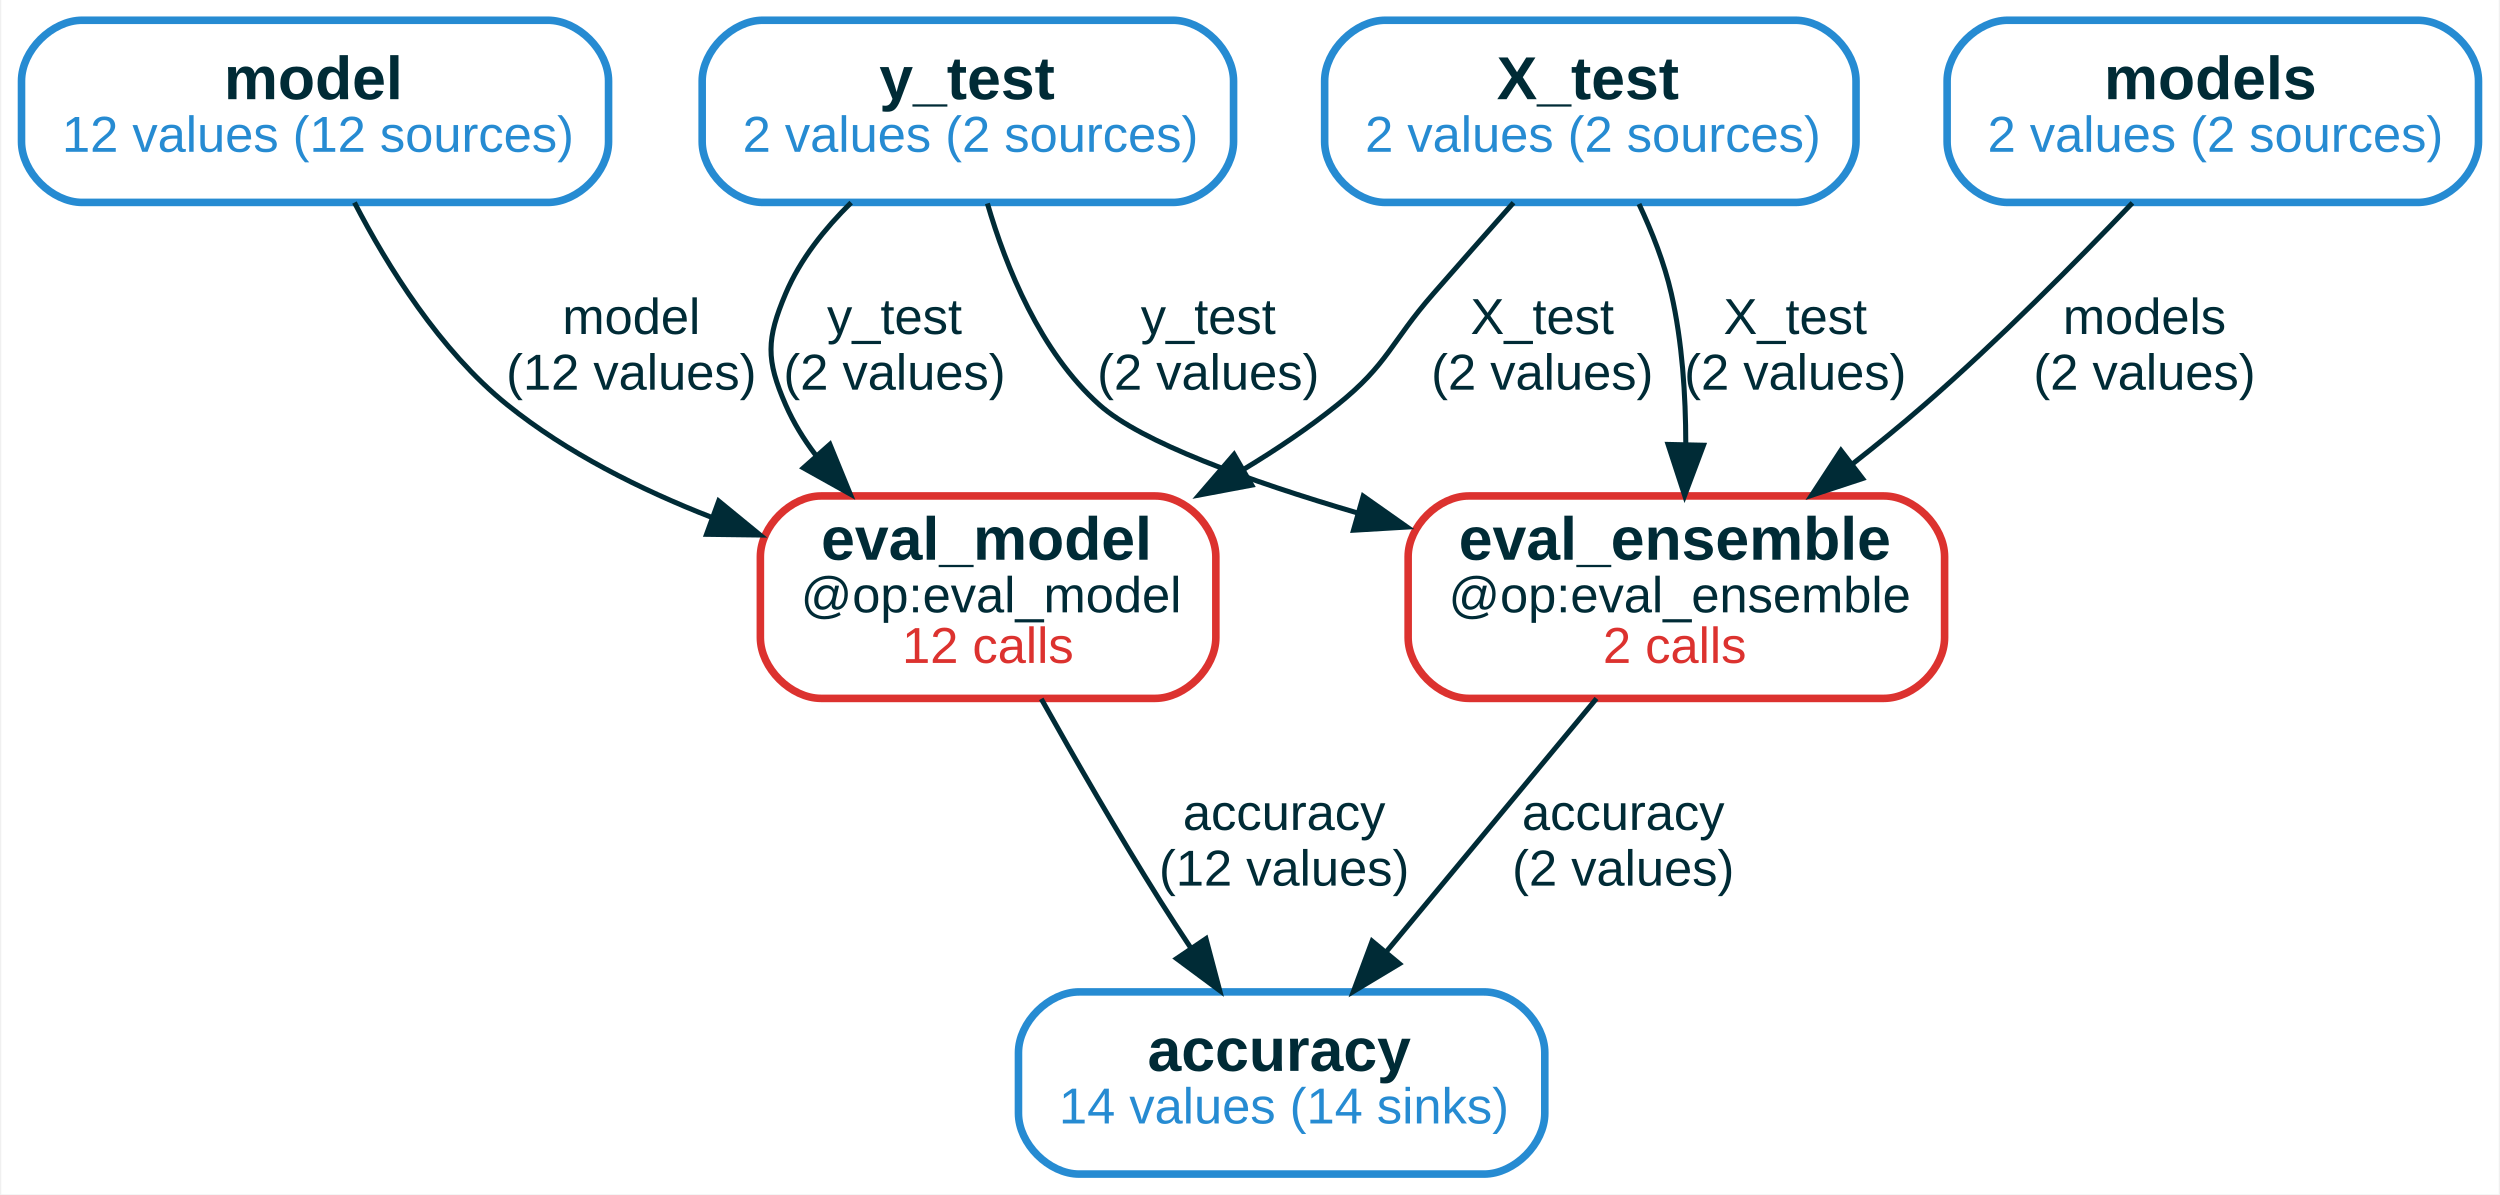
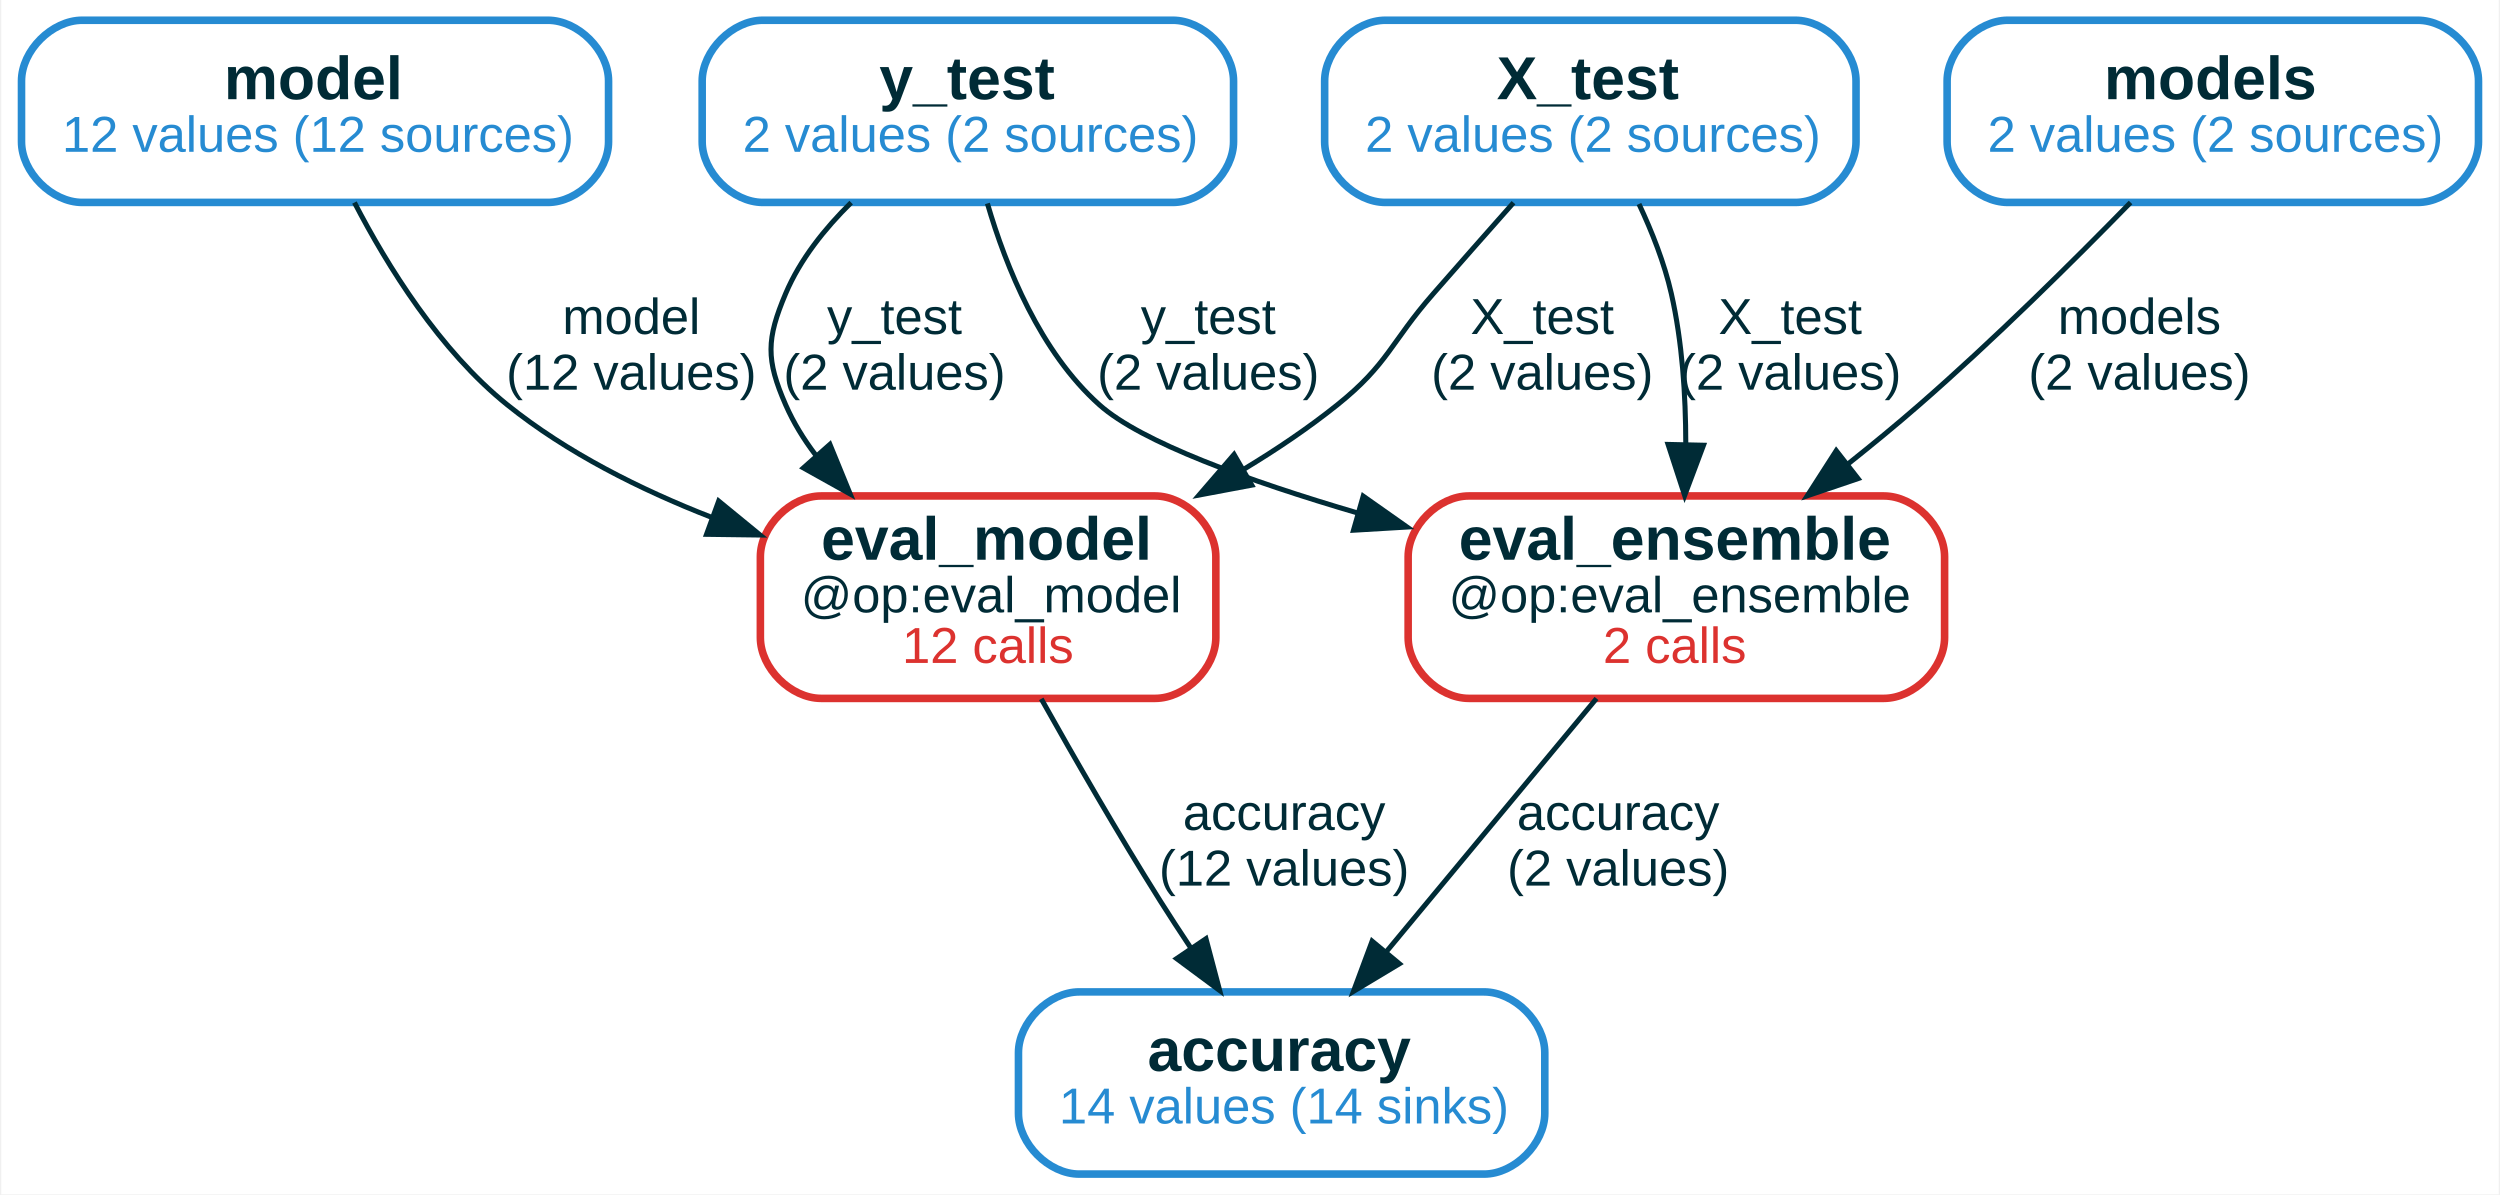
<svg xmlns="http://www.w3.org/2000/svg" width="494pt" height="236pt" viewBox="0.00 0.00 493.50 236.00">
  <g id="graph0" class="graph" transform="scale(1 1) rotate(0) translate(4 232)">
    <polygon fill="white" stroke="transparent" points="-4,4 -4,-232 489.5,-232 489.5,4 -4,4" />
    <g id="node1" class="node">
-       <path fill="none" stroke="#268bd2" stroke-width="1.5" d="M227.5,-228C227.5,-228 146.5,-228 146.5,-228 140.5,-228 134.5,-222 134.5,-216 134.5,-216 134.5,-204 134.5,-204 134.5,-198 140.5,-192 146.5,-192 146.5,-192 227.5,-192 227.5,-192 233.5,-192 239.5,-198 239.5,-204 239.5,-204 239.5,-216 239.5,-216 239.5,-222 233.5,-228 227.5,-228" />
-       <text text-anchor="start" x="169.5" y="-212.4" font-family="Liberation Sans,Helvetica,Arial,sans-serif" font-weight="bold" font-size="12.00" fill="#002b36">y_test</text>
-       <text text-anchor="start" x="142.5" y="-202" font-family="Liberation Sans,Helvetica,Arial,sans-serif" font-size="10.00" fill="#268bd2">2 values (2 sources)</text>
+       <path fill="none" stroke="#268bd2" stroke-width="1.5" d="M289,-36C289,-36 209,-36 209,-36 203,-36 197,-30 197,-24 197,-24 197,-12 197,-12 197,-6 203,0 209,0 209,0 289,0 289,0 295,0 301,-6 301,-12 301,-12 301,-24 301,-24 301,-30 295,-36 289,-36" />
+       <text text-anchor="start" x="222.5" y="-20.4" font-family="Liberation Sans,Helvetica,Arial,sans-serif" font-weight="bold" font-size="12.00" fill="#002b36">accuracy</text>
+       <text text-anchor="start" x="205" y="-10" font-family="Liberation Sans,Helvetica,Arial,sans-serif" font-size="10.00" fill="#268bd2">14 values (14 sinks)</text>
+     </g>
+     <g id="node2" class="node">
+       <path fill="none" stroke="#268bd2" stroke-width="1.5" d="M104,-228C104,-228 12,-228 12,-228 6,-228 0,-222 0,-216 0,-216 0,-204 0,-204 0,-198 6,-192 12,-192 12,-192 104,-192 104,-192 110,-192 116,-198 116,-204 116,-204 116,-216 116,-216 116,-222 110,-228 104,-228" />
+       <text text-anchor="start" x="40" y="-212.4" font-family="Liberation Sans,Helvetica,Arial,sans-serif" font-weight="bold" font-size="12.00" fill="#002b36">model</text>
+       <text text-anchor="start" x="8" y="-202" font-family="Liberation Sans,Helvetica,Arial,sans-serif" font-size="10.00" fill="#268bd2">12 values (12 sources)</text>
    </g>
    <g id="node6" class="node">
      <path fill="none" stroke="#dc322f" stroke-width="1.5" d="M224,-134C224,-134 158,-134 158,-134 152,-134 146,-128 146,-122 146,-122 146,-106 146,-106 146,-100 152,-94 158,-94 158,-94 224,-94 224,-94 230,-94 236,-100 236,-106 236,-106 236,-122 236,-122 236,-128 230,-134 224,-134" />
      <text text-anchor="start" x="158" y="-121.4" font-family="Liberation Sans,Helvetica,Arial,sans-serif" font-weight="bold" font-size="12.00" fill="#002b36">eval_model</text>
      <text text-anchor="start" x="154" y="-111" font-family="Liberation Sans,Helvetica,Arial,sans-serif" font-size="10.00" fill="#002b36">@op:eval_model</text>
      <text text-anchor="start" x="174" y="-101" font-family="Liberation Sans,Helvetica,Arial,sans-serif" font-size="10.00" fill="#dc322f">12 calls</text>
    </g>
-     <g id="edge4" class="edge">
-       <path fill="none" stroke="#002b36" d="M163.94,-191.97C158.71,-186.83 153.85,-180.74 151,-174 147.19,-164.99 147.08,-160.96 151,-152 152.53,-148.5 154.57,-145.18 156.93,-142.08" />
-       <polygon fill="#002b36" stroke="#002b36" points="159.74,-144.19 163.75,-134.38 154.5,-139.54 159.74,-144.19" />
-       <text text-anchor="middle" x="172.5" y="-166" font-family="Liberation Sans,Helvetica,Arial,sans-serif" font-size="10.00" fill="#002b36">y_test</text>
-       <text text-anchor="middle" x="172.5" y="-155" font-family="Liberation Sans,Helvetica,Arial,sans-serif" font-size="10.00" fill="#002b36">(2 values)</text>
+     <g id="edge2" class="edge">
+       <path fill="none" stroke="#002b36" d="M65.79,-191.98C72.3,-179.42 82.65,-162.73 96,-152 107.77,-142.54 122.24,-135.28 136.32,-129.79" />
+       <polygon fill="#002b36" stroke="#002b36" points="137.76,-132.99 145.95,-126.28 135.36,-126.42 137.76,-132.99" />
+       <text text-anchor="middle" x="120.5" y="-166" font-family="Liberation Sans,Helvetica,Arial,sans-serif" font-size="10.00" fill="#002b36">model</text>
+       <text text-anchor="middle" x="120.5" y="-155" font-family="Liberation Sans,Helvetica,Arial,sans-serif" font-size="10.00" fill="#002b36">(12 values)</text>
+     </g>
+     <g id="node3" class="node">
+       <path fill="none" stroke="#268bd2" stroke-width="1.5" d="M350.5,-228C350.5,-228 269.5,-228 269.5,-228 263.5,-228 257.5,-222 257.5,-216 257.5,-216 257.5,-204 257.5,-204 257.5,-198 263.5,-192 269.5,-192 269.5,-192 350.5,-192 350.5,-192 356.5,-192 362.5,-198 362.5,-204 362.5,-204 362.5,-216 362.5,-216 362.5,-222 356.5,-228 350.5,-228" />
+       <text text-anchor="start" x="291.5" y="-212.4" font-family="Liberation Sans,Helvetica,Arial,sans-serif" font-weight="bold" font-size="12.00" fill="#002b36">X_test</text>
+       <text text-anchor="start" x="265.5" y="-202" font-family="Liberation Sans,Helvetica,Arial,sans-serif" font-size="10.00" fill="#268bd2">2 values (2 sources)</text>
+     </g>
+     <g id="edge3" class="edge">
+       <path fill="none" stroke="#002b36" d="M294.82,-191.95C289.77,-186.25 284.13,-179.87 279,-174 270.49,-164.28 270.08,-160.08 260,-152 254.31,-147.44 247.98,-143.17 241.52,-139.27" />
+       <polygon fill="#002b36" stroke="#002b36" points="243.1,-136.14 232.68,-134.18 239.6,-142.2 243.1,-136.14" />
+       <text text-anchor="middle" x="300.5" y="-166" font-family="Liberation Sans,Helvetica,Arial,sans-serif" font-size="10.00" fill="#002b36">X_test</text>
+       <text text-anchor="middle" x="300.5" y="-155" font-family="Liberation Sans,Helvetica,Arial,sans-serif" font-size="10.00" fill="#002b36">(2 values)</text>
    </g>
    <g id="node7" class="node">
      <path fill="none" stroke="#dc322f" stroke-width="1.5" d="M368,-134C368,-134 286,-134 286,-134 280,-134 274,-128 274,-122 274,-122 274,-106 274,-106 274,-100 280,-94 286,-94 286,-94 368,-94 368,-94 374,-94 380,-100 380,-106 380,-106 380,-122 380,-122 380,-128 374,-134 368,-134" />
      <text text-anchor="start" x="284" y="-121.4" font-family="Liberation Sans,Helvetica,Arial,sans-serif" font-weight="bold" font-size="12.00" fill="#002b36">eval_ensemble</text>
      <text text-anchor="start" x="282" y="-111" font-family="Liberation Sans,Helvetica,Arial,sans-serif" font-size="10.00" fill="#002b36">@op:eval_ensemble</text>
      <text text-anchor="start" x="312.5" y="-101" font-family="Liberation Sans,Helvetica,Arial,sans-serif" font-size="10.00" fill="#dc322f">2 calls</text>
    </g>
-     <g id="edge5" class="edge">
+     <g id="edge4" class="edge">
+       <path fill="none" stroke="#002b36" d="M319.61,-191.69C322.19,-186.2 324.64,-179.99 326,-174 328.16,-164.49 328.85,-153.9 328.86,-144.34" />
+       <polygon fill="#002b36" stroke="#002b36" points="332.36,-144.02 328.64,-134.1 325.36,-144.18 332.36,-144.02" />
+       <text text-anchor="middle" x="349.5" y="-166" font-family="Liberation Sans,Helvetica,Arial,sans-serif" font-size="10.00" fill="#002b36">X_test</text>
+       <text text-anchor="middle" x="349.5" y="-155" font-family="Liberation Sans,Helvetica,Arial,sans-serif" font-size="10.00" fill="#002b36">(2 values)</text>
+     </g>
+     <g id="node4" class="node">
+       <path fill="none" stroke="#268bd2" stroke-width="1.5" d="M227.5,-228C227.5,-228 146.5,-228 146.5,-228 140.5,-228 134.5,-222 134.5,-216 134.5,-216 134.5,-204 134.5,-204 134.5,-198 140.5,-192 146.5,-192 146.5,-192 227.5,-192 227.5,-192 233.5,-192 239.5,-198 239.5,-204 239.5,-204 239.5,-216 239.5,-216 239.5,-222 233.5,-228 227.5,-228" />
+       <text text-anchor="start" x="169.5" y="-212.4" font-family="Liberation Sans,Helvetica,Arial,sans-serif" font-weight="bold" font-size="12.00" fill="#002b36">y_test</text>
+       <text text-anchor="start" x="142.5" y="-202" font-family="Liberation Sans,Helvetica,Arial,sans-serif" font-size="10.00" fill="#268bd2">2 values (2 sources)</text>
+     </g>
+     <g id="edge6" class="edge">
+       <path fill="none" stroke="#002b36" d="M163.94,-191.97C158.71,-186.83 153.85,-180.74 151,-174 147.19,-164.99 147.08,-160.96 151,-152 152.53,-148.5 154.57,-145.18 156.93,-142.08" />
+       <polygon fill="#002b36" stroke="#002b36" points="159.74,-144.19 163.75,-134.38 154.5,-139.54 159.74,-144.19" />
+       <text text-anchor="middle" x="172.5" y="-166" font-family="Liberation Sans,Helvetica,Arial,sans-serif" font-size="10.00" fill="#002b36">y_test</text>
+       <text text-anchor="middle" x="172.5" y="-155" font-family="Liberation Sans,Helvetica,Arial,sans-serif" font-size="10.00" fill="#002b36">(2 values)</text>
+     </g>
+     <g id="edge7" class="edge">
      <path fill="none" stroke="#002b36" d="M190.86,-191.8C194.55,-179.16 201.31,-162.43 213,-152 221.25,-144.64 242.3,-137.01 264.09,-130.61" />
      <polygon fill="#002b36" stroke="#002b36" points="265.12,-133.96 273.78,-127.86 263.2,-127.23 265.12,-133.96" />
      <text text-anchor="middle" x="234.5" y="-166" font-family="Liberation Sans,Helvetica,Arial,sans-serif" font-size="10.00" fill="#002b36">y_test</text>
      <text text-anchor="middle" x="234.5" y="-155" font-family="Liberation Sans,Helvetica,Arial,sans-serif" font-size="10.00" fill="#002b36">(2 values)</text>
-     </g>
-     <g id="node2" class="node">
-       <path fill="none" stroke="#268bd2" stroke-width="1.5" d="M289,-36C289,-36 209,-36 209,-36 203,-36 197,-30 197,-24 197,-24 197,-12 197,-12 197,-6 203,0 209,0 209,0 289,0 289,0 295,0 301,-6 301,-12 301,-12 301,-24 301,-24 301,-30 295,-36 289,-36" />
-       <text text-anchor="start" x="222.5" y="-20.4" font-family="Liberation Sans,Helvetica,Arial,sans-serif" font-weight="bold" font-size="12.00" fill="#002b36">accuracy</text>
-       <text text-anchor="start" x="205" y="-10" font-family="Liberation Sans,Helvetica,Arial,sans-serif" font-size="10.00" fill="#268bd2">14 values (14 sinks)</text>
-     </g>
-     <g id="node3" class="node">
-       <path fill="none" stroke="#268bd2" stroke-width="1.5" d="M104,-228C104,-228 12,-228 12,-228 6,-228 0,-222 0,-216 0,-216 0,-204 0,-204 0,-198 6,-192 12,-192 12,-192 104,-192 104,-192 110,-192 116,-198 116,-204 116,-204 116,-216 116,-216 116,-222 110,-228 104,-228" />
-       <text text-anchor="start" x="40" y="-212.4" font-family="Liberation Sans,Helvetica,Arial,sans-serif" font-weight="bold" font-size="12.00" fill="#002b36">model</text>
-       <text text-anchor="start" x="8" y="-202" font-family="Liberation Sans,Helvetica,Arial,sans-serif" font-size="10.00" fill="#268bd2">12 values (12 sources)</text>
-     </g>
-     <g id="edge7" class="edge">
-       <path fill="none" stroke="#002b36" d="M65.79,-191.98C72.3,-179.42 82.65,-162.73 96,-152 107.77,-142.54 122.24,-135.28 136.32,-129.79" />
-       <polygon fill="#002b36" stroke="#002b36" points="137.76,-132.99 145.95,-126.28 135.36,-126.42 137.76,-132.99" />
-       <text text-anchor="middle" x="120.5" y="-166" font-family="Liberation Sans,Helvetica,Arial,sans-serif" font-size="10.00" fill="#002b36">model</text>
-       <text text-anchor="middle" x="120.5" y="-155" font-family="Liberation Sans,Helvetica,Arial,sans-serif" font-size="10.00" fill="#002b36">(12 values)</text>
-     </g>
-     <g id="node4" class="node">
-       <path fill="none" stroke="#268bd2" stroke-width="1.5" d="M350.5,-228C350.5,-228 269.5,-228 269.5,-228 263.5,-228 257.5,-222 257.5,-216 257.5,-216 257.5,-204 257.5,-204 257.5,-198 263.5,-192 269.5,-192 269.5,-192 350.5,-192 350.5,-192 356.5,-192 362.5,-198 362.5,-204 362.5,-204 362.5,-216 362.5,-216 362.5,-222 356.5,-228 350.5,-228" />
-       <text text-anchor="start" x="291.5" y="-212.4" font-family="Liberation Sans,Helvetica,Arial,sans-serif" font-weight="bold" font-size="12.00" fill="#002b36">X_test</text>
-       <text text-anchor="start" x="265.5" y="-202" font-family="Liberation Sans,Helvetica,Arial,sans-serif" font-size="10.00" fill="#268bd2">2 values (2 sources)</text>
-     </g>
-     <g id="edge1" class="edge">
-       <path fill="none" stroke="#002b36" d="M294.82,-191.95C289.77,-186.25 284.13,-179.87 279,-174 270.49,-164.28 270.08,-160.08 260,-152 254.31,-147.44 247.98,-143.17 241.52,-139.27" />
-       <polygon fill="#002b36" stroke="#002b36" points="243.1,-136.14 232.68,-134.18 239.6,-142.2 243.1,-136.14" />
-       <text text-anchor="middle" x="300.5" y="-166" font-family="Liberation Sans,Helvetica,Arial,sans-serif" font-size="10.00" fill="#002b36">X_test</text>
-       <text text-anchor="middle" x="300.5" y="-155" font-family="Liberation Sans,Helvetica,Arial,sans-serif" font-size="10.00" fill="#002b36">(2 values)</text>
-     </g>
-     <g id="edge2" class="edge">
-       <path fill="none" stroke="#002b36" d="M319.61,-191.69C322.19,-186.2 324.64,-179.99 326,-174 328.16,-164.49 328.85,-153.9 328.86,-144.34" />
-       <polygon fill="#002b36" stroke="#002b36" points="332.36,-144.02 328.64,-134.1 325.36,-144.18 332.36,-144.02" />
-       <text text-anchor="middle" x="350.5" y="-166" font-family="Liberation Sans,Helvetica,Arial,sans-serif" font-size="10.00" fill="#002b36">X_test</text>
-       <text text-anchor="middle" x="350.5" y="-155" font-family="Liberation Sans,Helvetica,Arial,sans-serif" font-size="10.00" fill="#002b36">(2 values)</text>
    </g>
    <g id="node5" class="node">
      <path fill="none" stroke="#268bd2" stroke-width="1.5" d="M473.5,-228C473.5,-228 392.5,-228 392.5,-228 386.5,-228 380.5,-222 380.5,-216 380.5,-216 380.5,-204 380.5,-204 380.5,-198 386.5,-192 392.5,-192 392.5,-192 473.5,-192 473.5,-192 479.5,-192 485.5,-198 485.5,-204 485.5,-204 485.5,-216 485.5,-216 485.5,-222 479.5,-228 473.5,-228" />
      <text text-anchor="start" x="411.5" y="-212.4" font-family="Liberation Sans,Helvetica,Arial,sans-serif" font-weight="bold" font-size="12.00" fill="#002b36">models</text>
      <text text-anchor="start" x="388.5" y="-202" font-family="Liberation Sans,Helvetica,Arial,sans-serif" font-size="10.00" fill="#268bd2">2 values (2 sources)</text>
    </g>
-     <g id="edge3" class="edge">
-       <path fill="none" stroke="#002b36" d="M417.12,-191.91C405.99,-180.25 390.57,-164.68 376,-152 371.52,-148.1 366.67,-144.14 361.82,-140.34" />
-       <polygon fill="#002b36" stroke="#002b36" points="363.78,-137.44 353.72,-134.13 359.52,-142.99 363.78,-137.44" />
-       <text text-anchor="middle" x="419.5" y="-166" font-family="Liberation Sans,Helvetica,Arial,sans-serif" font-size="10.00" fill="#002b36">models</text>
-       <text text-anchor="middle" x="419.5" y="-155" font-family="Liberation Sans,Helvetica,Arial,sans-serif" font-size="10.00" fill="#002b36">(2 values)</text>
+     <g id="edge8" class="edge">
+       <path fill="none" stroke="#002b36" d="M416.75,-191.99C405.4,-180.36 389.69,-164.8 375,-152 370.53,-148.1 365.7,-144.13 360.88,-140.3" />
+       <polygon fill="#002b36" stroke="#002b36" points="362.9,-137.43 352.86,-134.03 358.59,-142.95 362.9,-137.43" />
+       <text text-anchor="middle" x="418.5" y="-166" font-family="Liberation Sans,Helvetica,Arial,sans-serif" font-size="10.00" fill="#002b36">models</text>
+       <text text-anchor="middle" x="418.5" y="-155" font-family="Liberation Sans,Helvetica,Arial,sans-serif" font-size="10.00" fill="#002b36">(2 values)</text>
    </g>
-     <g id="edge6" class="edge">
+     <g id="edge1" class="edge">
      <path fill="none" stroke="#002b36" d="M201.5,-93.91C208.04,-82.25 216.75,-67.11 225,-54 226.9,-50.98 228.95,-47.85 231.01,-44.75" />
      <polygon fill="#002b36" stroke="#002b36" points="234.05,-46.51 236.76,-36.27 228.25,-42.58 234.05,-46.51" />
      <text text-anchor="middle" x="249.5" y="-68" font-family="Liberation Sans,Helvetica,Arial,sans-serif" font-size="10.00" fill="#002b36">accuracy</text>
      <text text-anchor="middle" x="249.5" y="-57" font-family="Liberation Sans,Helvetica,Arial,sans-serif" font-size="10.00" fill="#002b36">(12 values)</text>
    </g>
-     <g id="edge8" class="edge">
+     <g id="edge5" class="edge">
      <path fill="none" stroke="#002b36" d="M311.22,-93.98C299.24,-79.54 282.66,-59.57 269.63,-43.87" />
      <polygon fill="#002b36" stroke="#002b36" points="272.27,-41.56 263.19,-36.1 266.88,-46.03 272.27,-41.56" />
-       <text text-anchor="middle" x="316.5" y="-68" font-family="Liberation Sans,Helvetica,Arial,sans-serif" font-size="10.00" fill="#002b36">accuracy</text>
-       <text text-anchor="middle" x="316.5" y="-57" font-family="Liberation Sans,Helvetica,Arial,sans-serif" font-size="10.00" fill="#002b36">(2 values)</text>
+       <text text-anchor="middle" x="315.5" y="-68" font-family="Liberation Sans,Helvetica,Arial,sans-serif" font-size="10.00" fill="#002b36">accuracy</text>
+       <text text-anchor="middle" x="315.5" y="-57" font-family="Liberation Sans,Helvetica,Arial,sans-serif" font-size="10.00" fill="#002b36">(2 values)</text>
    </g>
  </g>
</svg>
